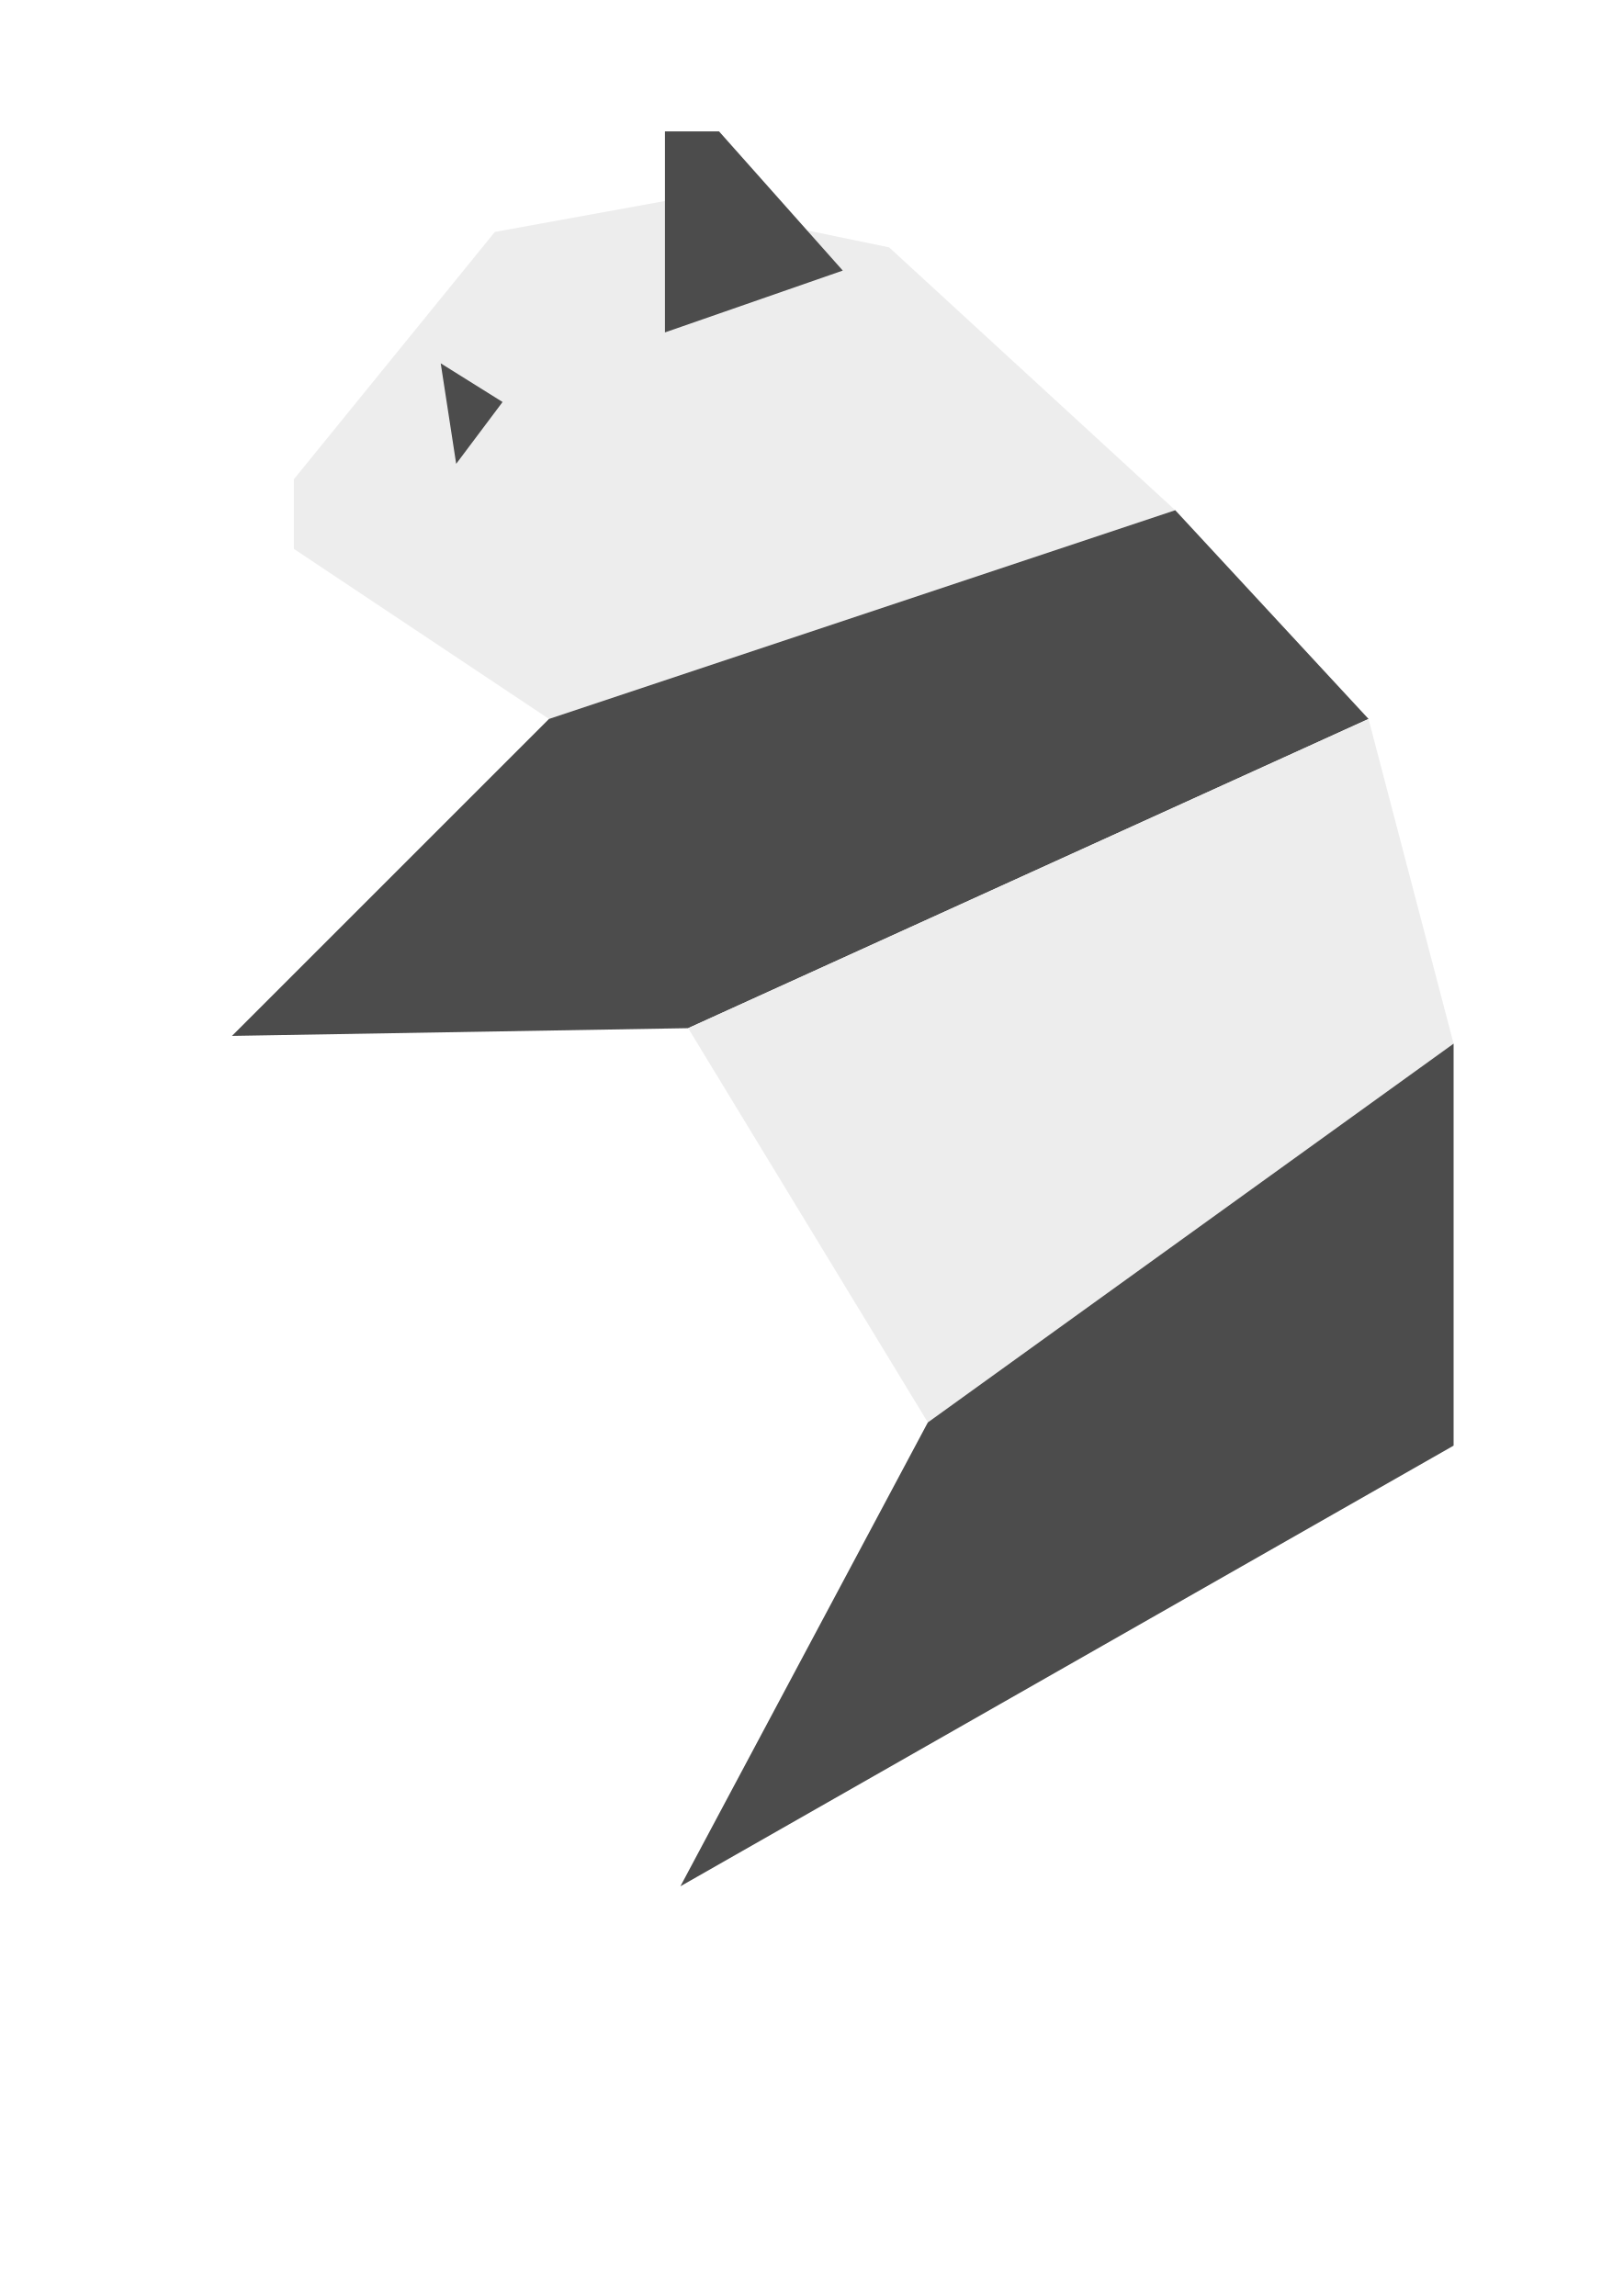
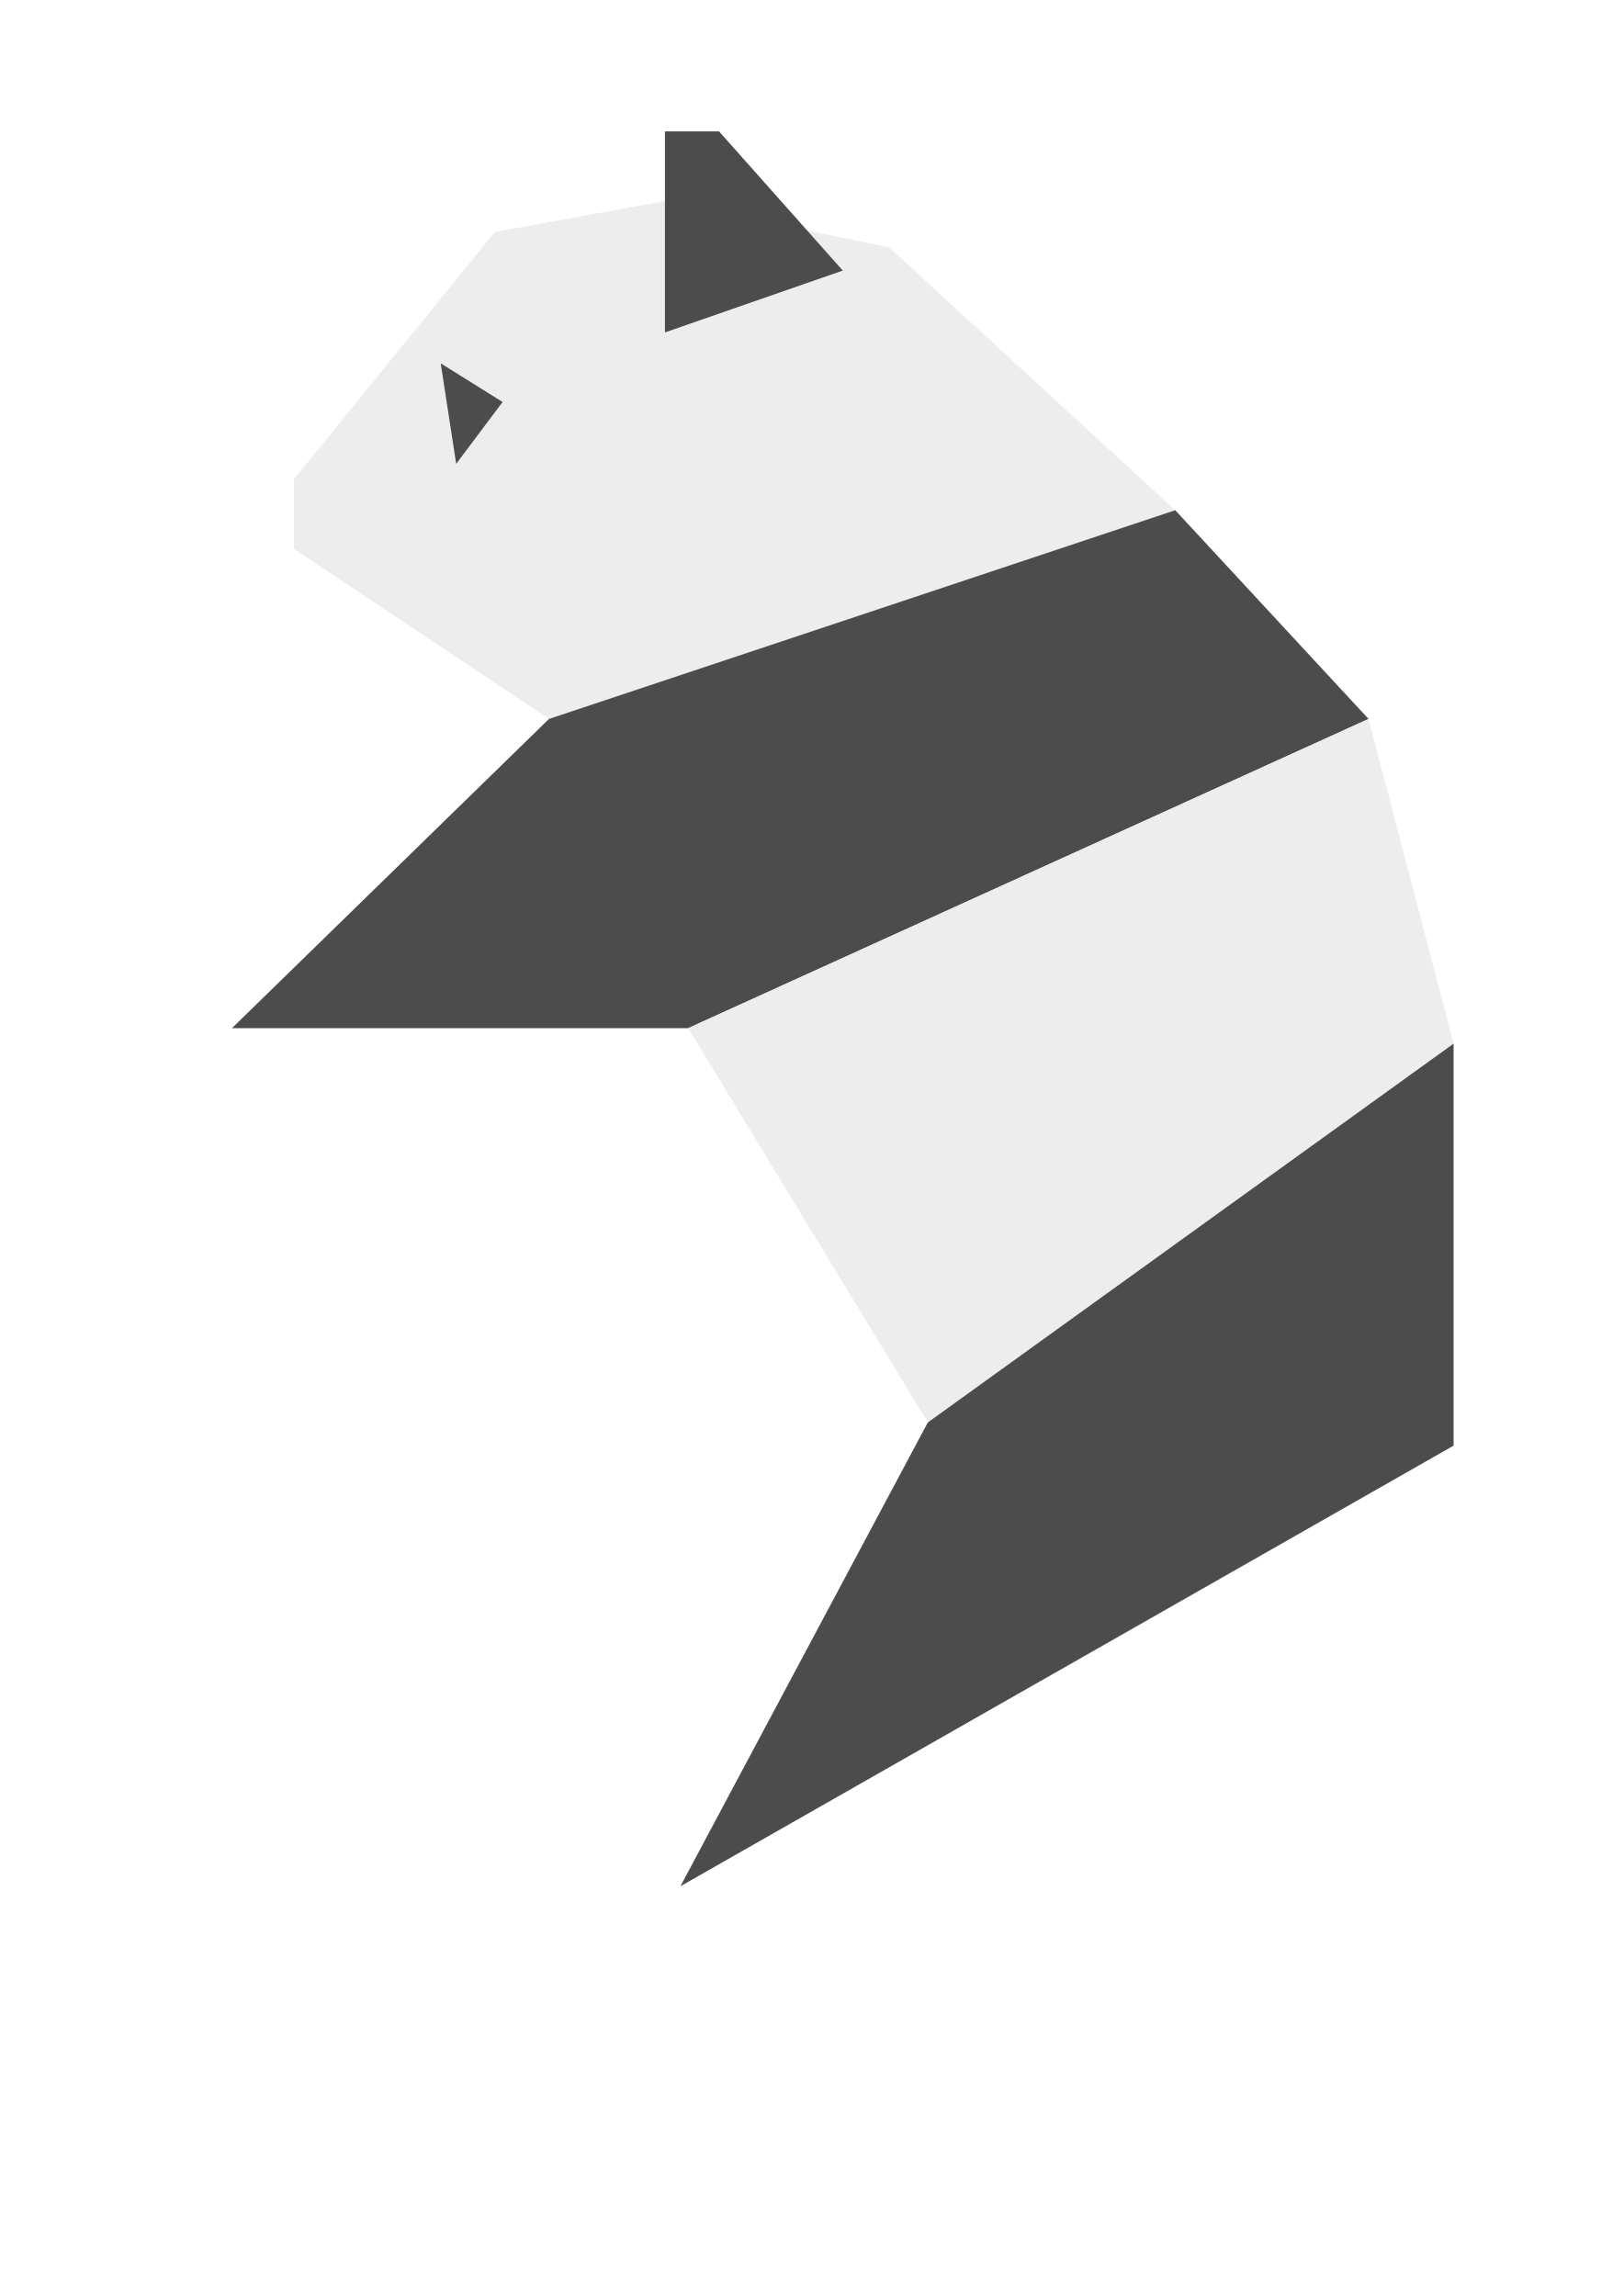
<svg xmlns="http://www.w3.org/2000/svg" id="svg8" version="1.1" viewBox="0 0 210 297">
  <g style="opacity:0.7">
    <path id="path4705" d="M 38,62 64,30 86,26 115,32 152,66 71,93 38,71 Z" style="fill:#e6e6e6" />
-     <path id="path895" d="M 30,134 71,93 152,66 177,93 89,133 Z" style="fill:#000000" />
+     <path id="path895" d="M 30,133 71,93 152,66 177,93 89,133 Z" style="fill:#000000" />
    <path id="path4712" d="m 89,133 31,51 68,-49 -11,-42 z" style="fill:#e6e6e6" />
    <path id="path4714" d="m 120,184 -32,60 100,-57 0,-52 z" style="fill:#000000" />
    <path id="path4716" d="M 86,43 109,35 93,17 86,17 Z" style="fill:#000000" />
    <path id="path4718" d="m 57,47 2,13 6,-8 z" style="fill:#000000" />
  </g>
</svg>
